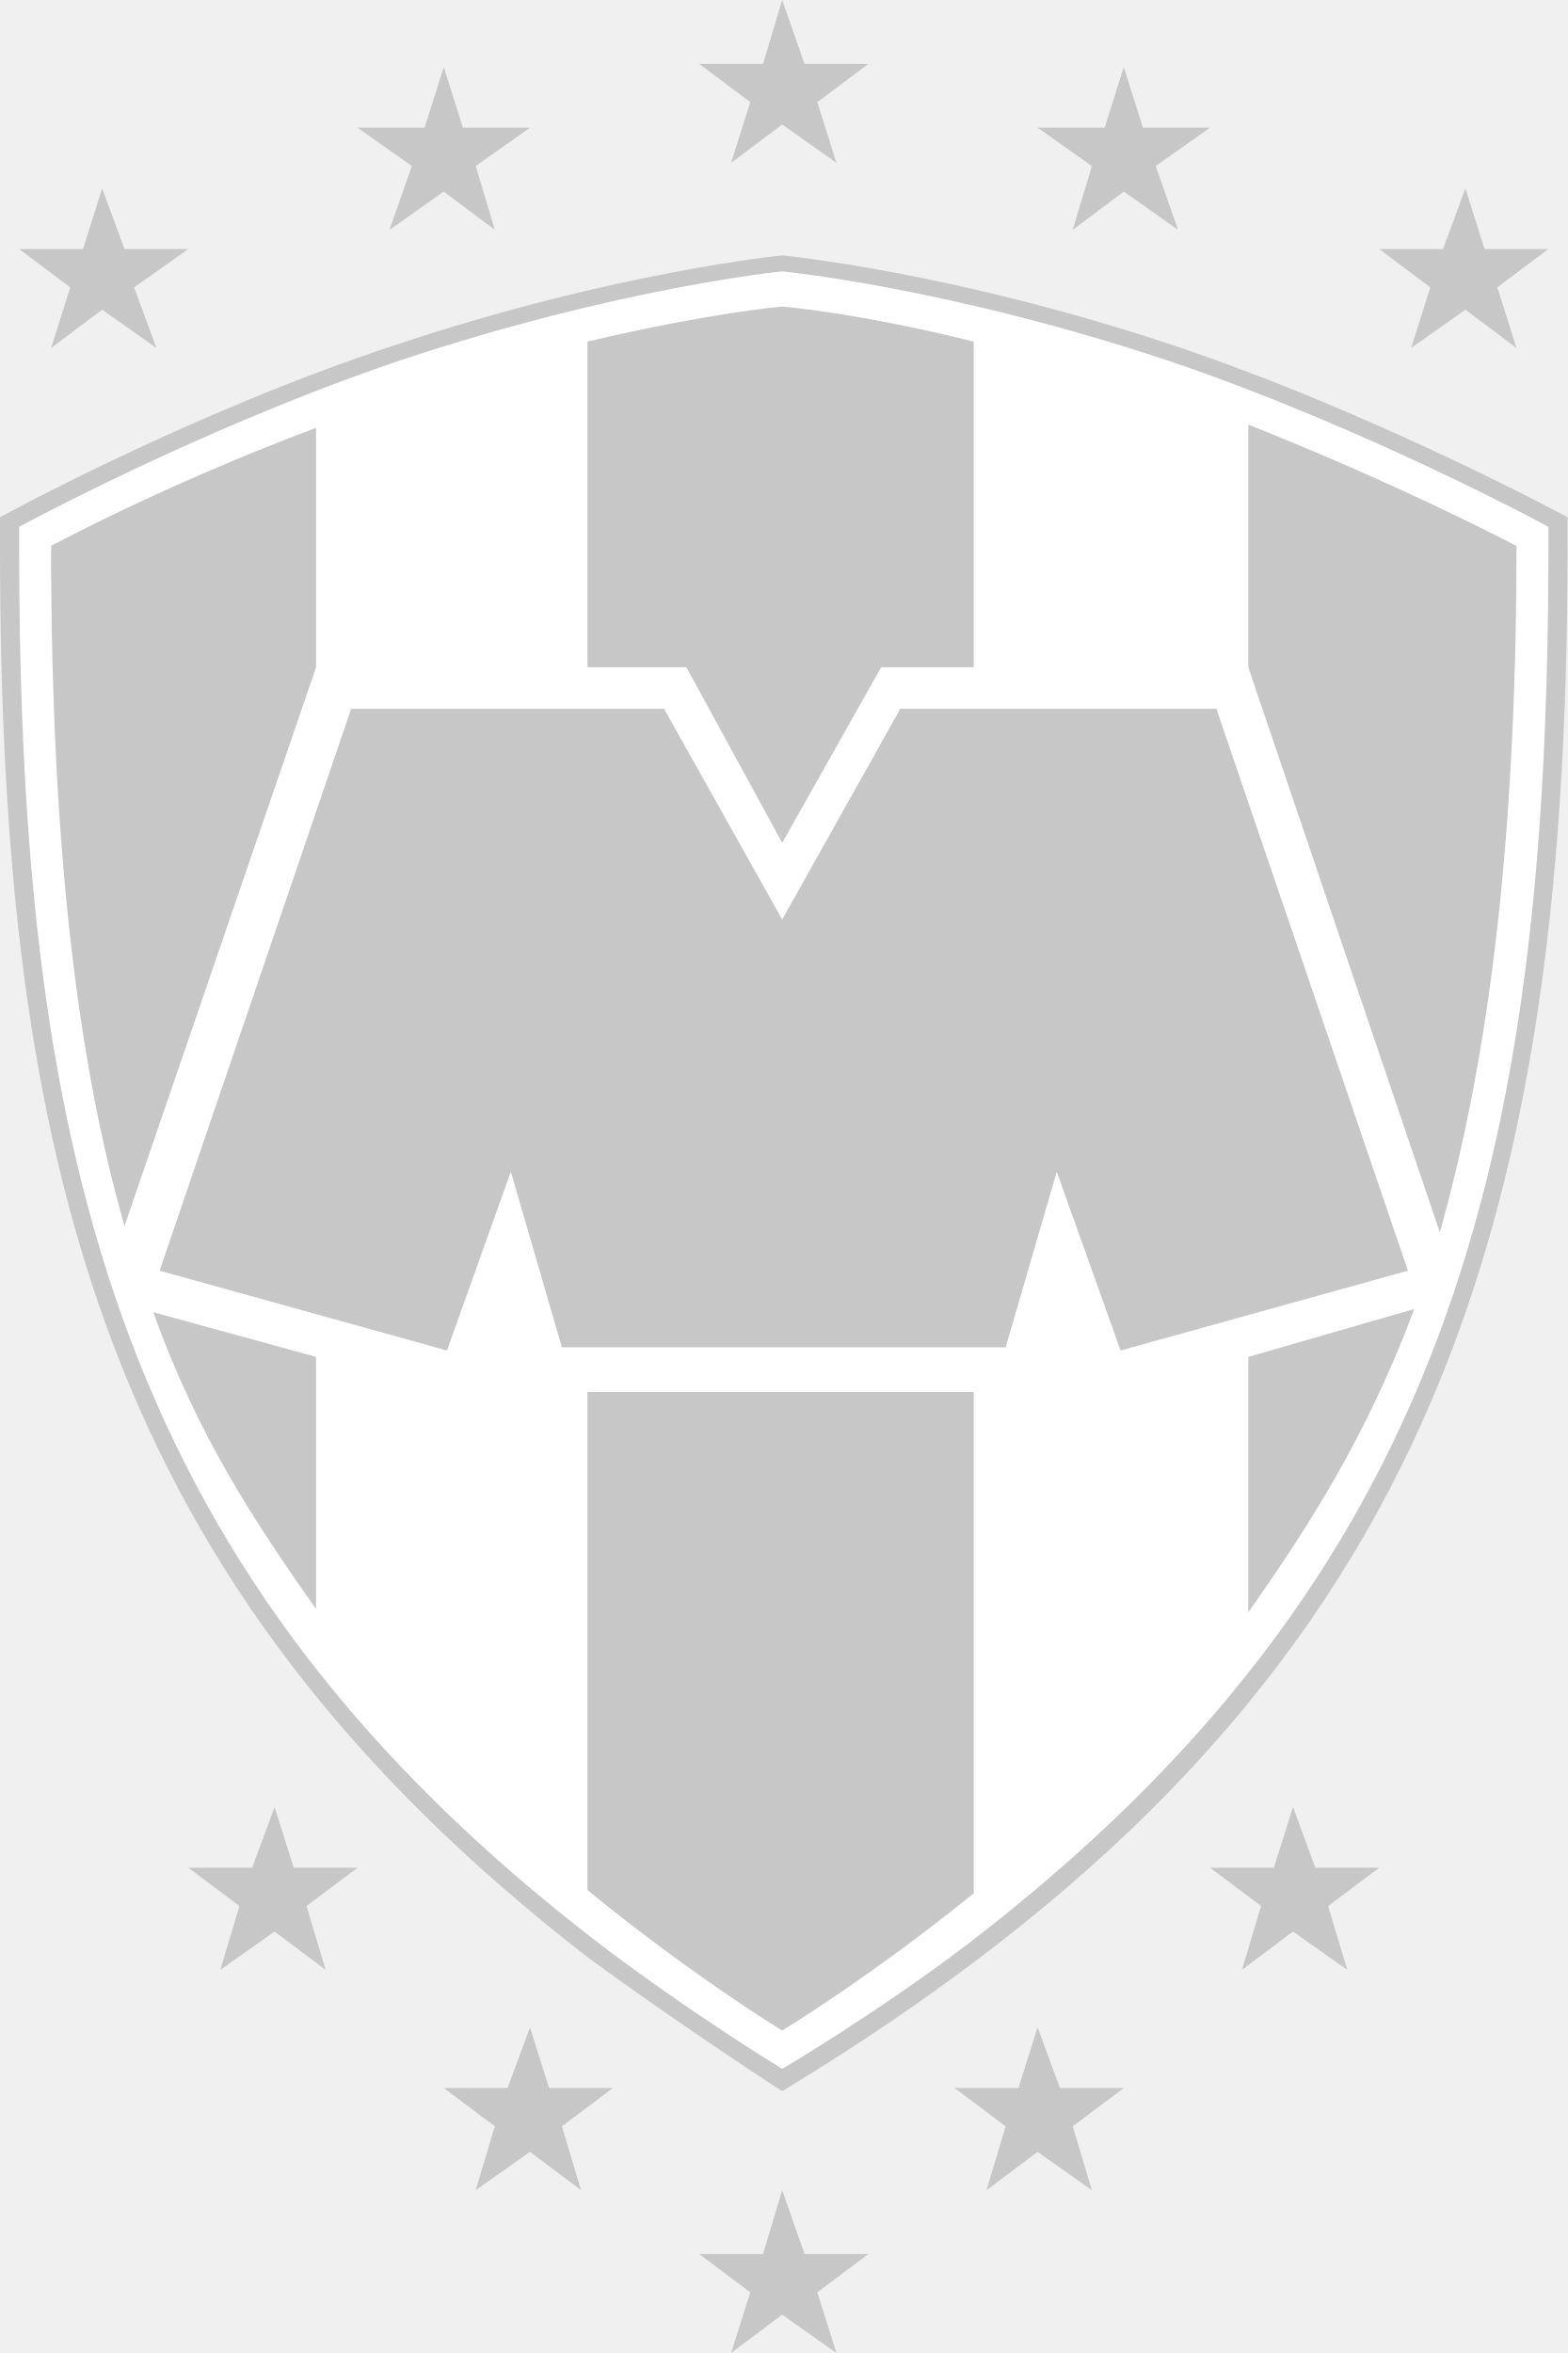
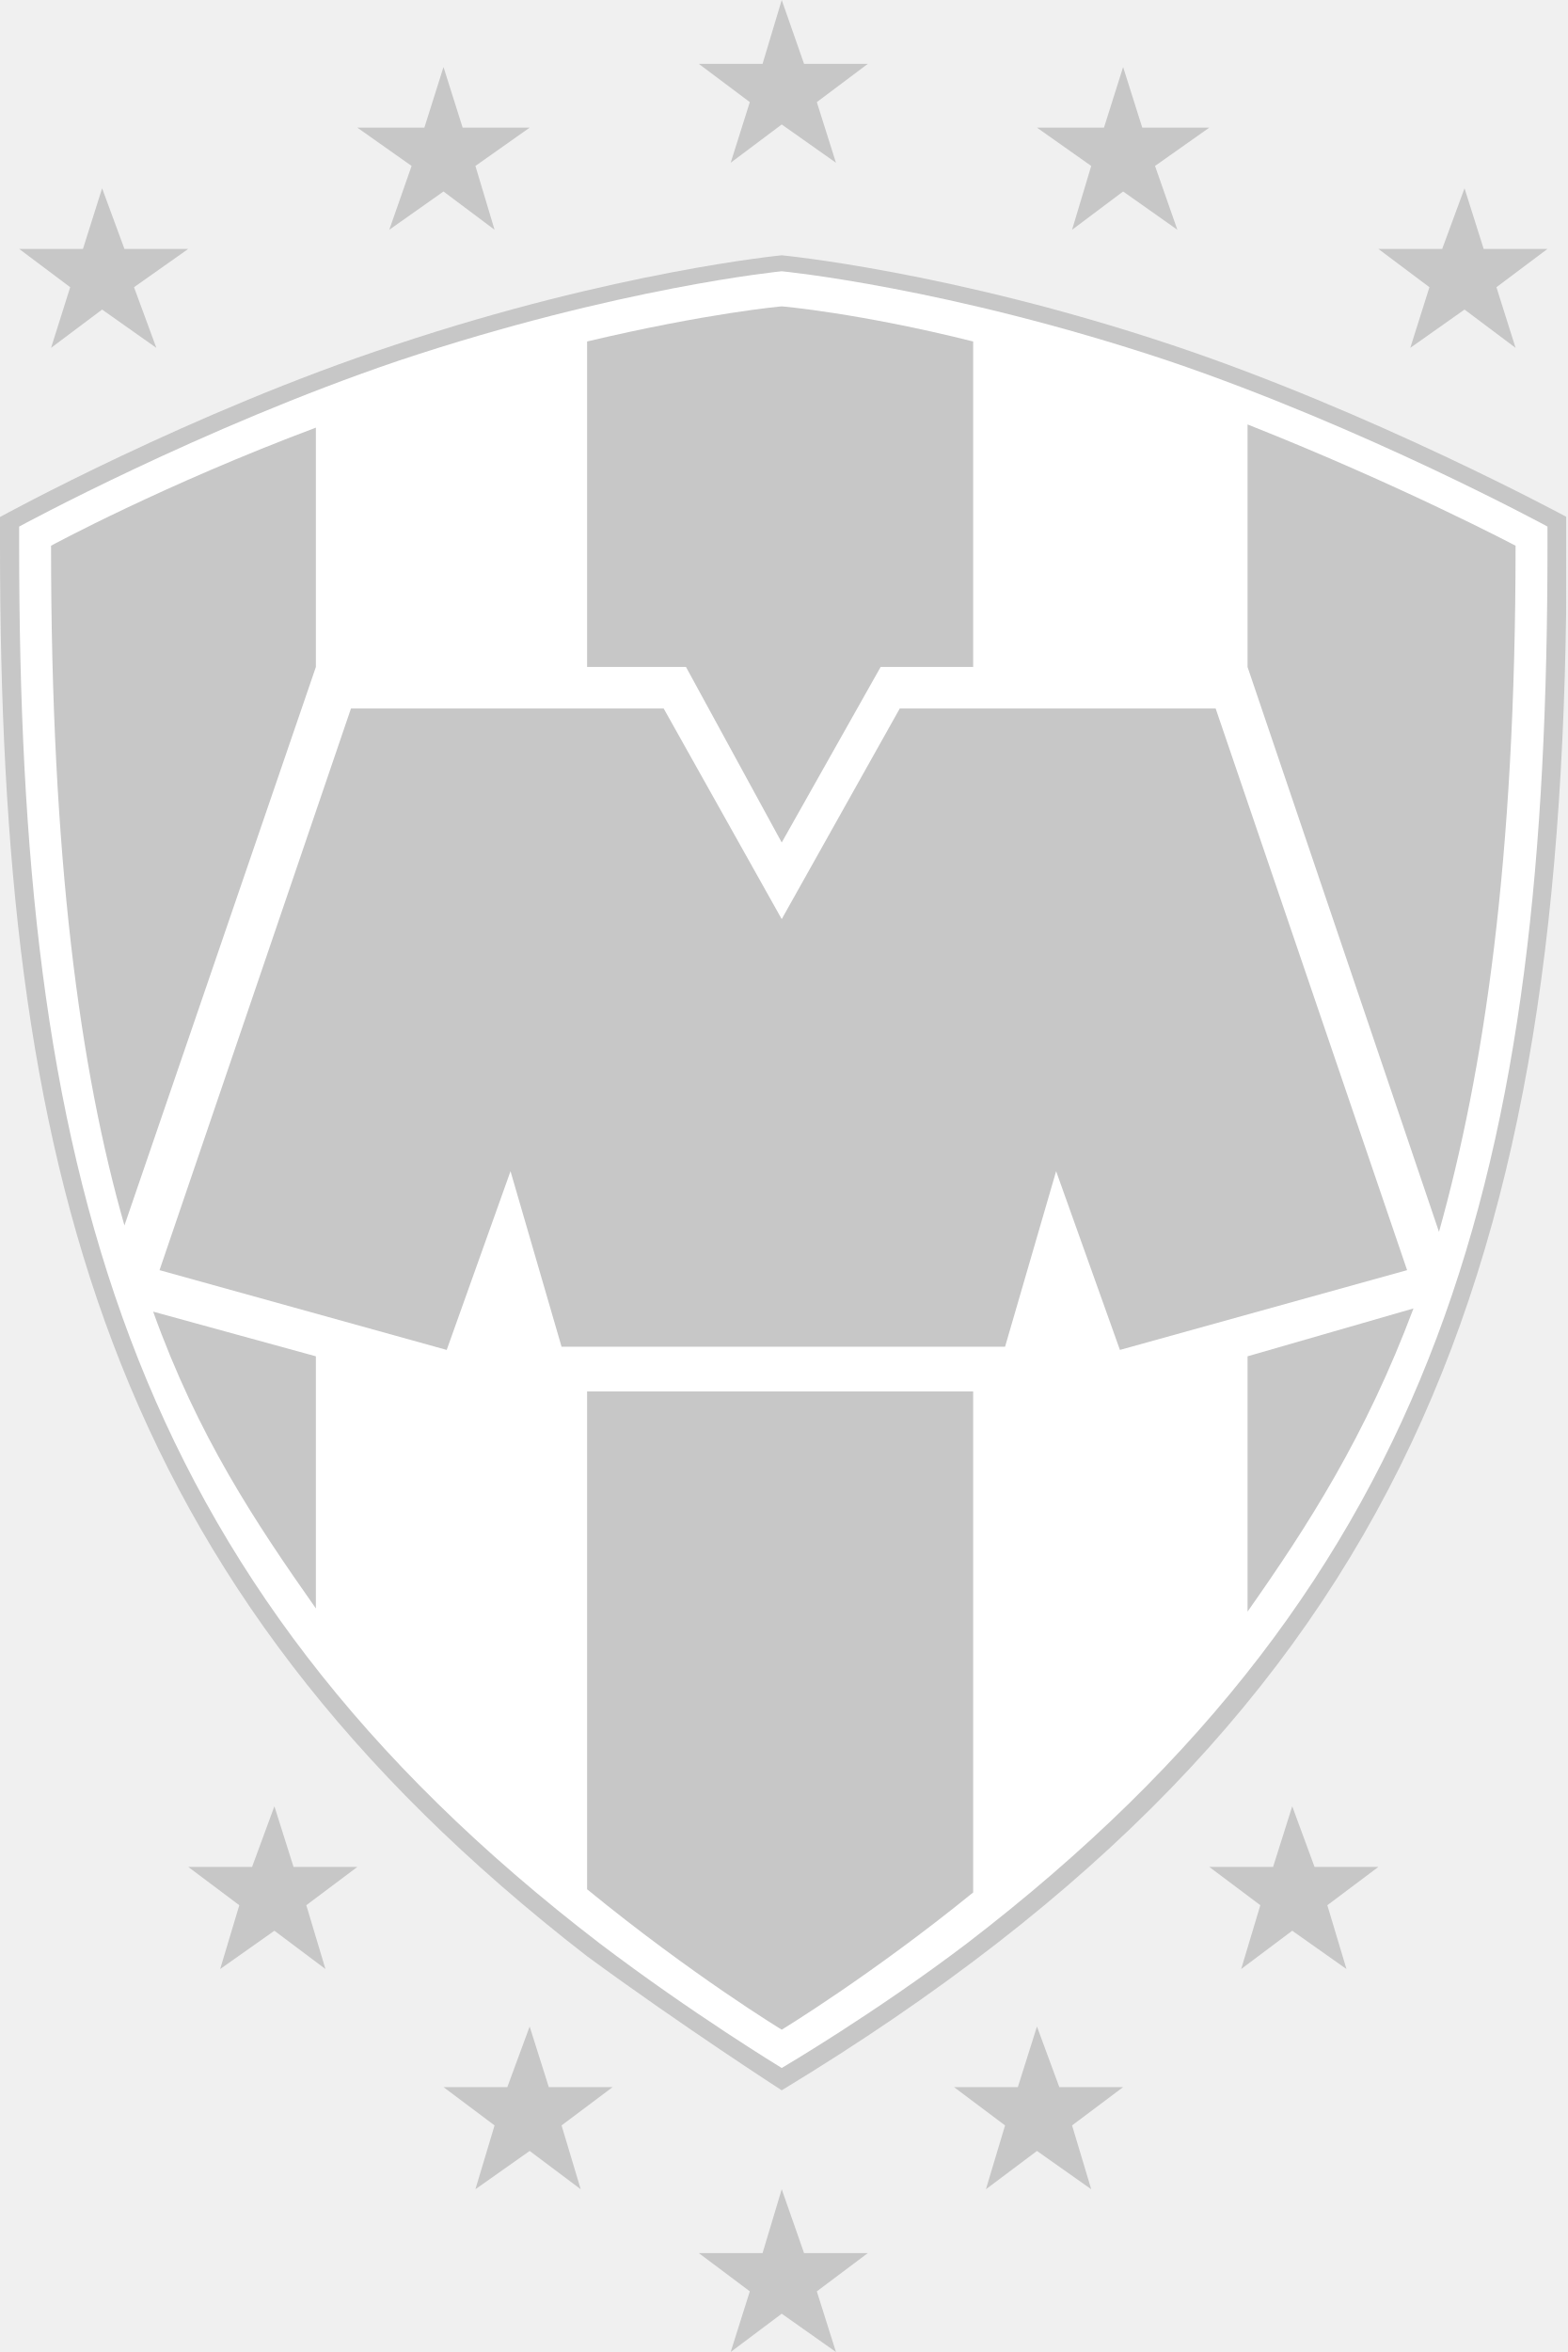
- <svg xmlns="http://www.w3.org/2000/svg" width="491" height="737" viewBox="0 0 491 737" fill="none">
-   <g clip-path="url(#clip0_157_129)">
-     <path d="M245 80C245 80 298 85 367 108C430 129 491 162 491 162V171C491 396 443 535 245 655C245 655 214 635 184 613C33 496 0 365 0 171V162C0 162 60 129 124 108C193 85 245 80 245 80Z" fill="#C7C7C7" />
-     <path d="M125 113C194 90 245 85 245 85C245 85 297 90 366 113C428 134 485 165 485 165V171C485 364 453 494 303 609C274 631 245 648 245 648C245 648 217 631 188 609C38 494 6 364 6 171V165C6 165 63 134 125 113Z" fill="white" />
-     <path d="M315 422L331 367L351 423L441 398L381 222H282L245 288L208 222H110L50 398L140 423L160 367L176 422H315Z" fill="#C7C7C7" />
-     <path d="M99 134V209L39 384C25 335 16 269 16 171C16 171 51 152 99 134ZM99 425V504C80 477 62 450 48 411L99 425ZM305 434V593C273 619 245 636 245 636C245 636 217 619 184 592V436H305V434ZM391 505V425L443 410C428 450 410 478 391 505ZM305 209H276L245 264L215 209H184V107C222 98 245 96 245 96C245 96 269 98 305 107V209ZM391 209V133C439 152 475 171 475 171C475 270 465 336 451 386L391 209Z" fill="#C7C7C7" />
-     <path d="M32 97L16 109L22 90L6 78H26L32 59L39 78H59L42 90L49 109L32 97ZM139 60L122 72L129 52L112 40H133L139 21L145 40H166L149 52L155 72L139 60ZM245 39L229 51L235 32L219 20H239L245 0L252 20H272L256 32L262 51L245 39ZM352 60L336 72L342 52L325 40H346L352 21L358 40H379L362 52L369 72L352 60ZM459 97L442 109L448 90L432 78H452L459 59L465 78H485L469 90L475 109L459 97Z" fill="#C7C7C7" />
-     <path d="M86 605L69 617L75 597L59 585H79L86 566L92 585H112L96 597L102 617L86 605ZM166 674L149 686L155 666L139 654H159L166 635L172 654H192L176 666L182 686L166 674ZM245 725L229 737L235 718L219 706H239L245 686L252 706H272L256 718L262 737L245 725ZM325 674L309 686L315 666L299 654H319L325 635L332 654H352L336 666L342 686L325 674ZM405 605L389 617L395 597L379 585H399L405 566L412 585H432L416 597L422 617L405 605Z" fill="#C7C7C7" />
+ <svg xmlns="http://www.w3.org/2000/svg" width="144" height="216" viewBox="0 0 144 216" fill="none">
+   <g clip-path="url(#clip0_285_15)">
+     <mask id="mask0_285_15" style="mask-type:luminance" maskUnits="userSpaceOnUse" x="0" y="0" width="144" height="216">
+       <path d="M143.902 0H0V216H143.902V0Z" fill="white" />
+     </mask>
+     <g mask="url(#mask0_285_15)">
+       <path d="M71.805 23.446C71.805 23.446 87.338 24.912 107.56 31.652C126.024 37.807 143.902 47.479 143.902 47.479V50.117C143.902 116.06 129.834 156.798 71.805 191.967C71.805 191.967 62.719 186.106 53.927 179.658C9.672 145.368 0 106.974 0 50.117V47.479C0 47.479 17.585 37.807 36.342 31.652C56.565 24.912 71.805 23.446 71.805 23.446Z" fill="#C7C7C7" />
+       <path d="M36.635 33.118C56.858 26.377 71.805 24.912 71.805 24.912C71.805 24.912 87.045 26.377 107.268 33.118C125.439 39.273 142.144 48.358 142.144 48.358V50.117C142.144 106.681 132.766 144.782 88.804 178.486C80.304 184.934 71.805 189.916 71.805 189.916C71.805 189.916 63.599 184.934 55.099 178.486C11.137 144.782 1.759 106.681 1.759 50.117V48.358C1.759 48.358 18.464 39.273 36.635 33.118Z" fill="white" />
+       <path d="M92.32 123.68L97.01 107.56L102.871 123.973L129.249 116.646L111.664 65.064H82.649L71.805 84.407L60.961 65.064H32.239L14.654 116.646L41.032 123.973L46.893 107.56L51.582 123.68H92.32Z" fill="#C7C7C7" />
+       <path d="M29.015 39.273V61.254L11.43 112.543C7.327 98.182 4.689 78.839 4.689 50.117C4.689 50.117 14.947 44.548 29.015 39.273ZM29.015 124.559V147.712C23.447 139.799 18.171 131.886 14.068 120.456L29.015 124.559ZM89.39 127.197V173.797C80.011 181.417 71.805 186.399 71.805 186.399C71.805 186.399 63.599 181.417 53.927 173.503V127.783H89.39V127.197ZM114.594 148.005V124.559L129.835 120.163C125.438 131.886 120.163 140.092 114.594 148.005ZM89.39 61.254H80.89L71.805 77.373L63.012 61.254H53.927V31.36C65.064 28.722 71.805 28.136 71.805 28.136C71.805 28.136 78.839 28.722 89.39 31.36V61.254ZM114.594 61.254V38.98C128.662 44.548 139.213 50.117 139.213 50.117C139.213 79.132 136.282 98.475 132.179 113.129L114.594 61.254Z" fill="#C7C7C7" />
+       <path d="M9.379 28.429L4.69 31.946L6.448 26.377L1.759 22.86H7.62L9.379 17.292L11.43 22.86H17.292L12.31 26.377L14.361 31.946L9.379 28.429ZM40.738 17.585L35.756 21.102L37.808 15.24L32.825 11.723H38.98L40.738 6.155L42.497 11.723H48.652L43.669 15.24L45.428 21.102L40.738 17.585ZM71.805 11.43L67.116 14.947L68.874 9.379L64.185 5.862H70.046L71.805 0L73.856 5.862H79.718L75.029 9.379L76.787 14.947L71.805 11.43ZM103.164 17.585L98.475 21.102L100.234 15.24L95.251 11.723H101.406L103.164 6.155L104.923 11.723H111.078L106.095 15.24L108.147 21.102L103.164 17.585ZM134.524 28.429L129.542 31.946L131.3 26.377L126.611 22.86H132.472L134.524 17.292L136.283 22.86H142.144L137.455 26.377L139.213 31.946L134.524 28.429Z" fill="#C7C7C7" />
+       <path d="M25.205 177.313L20.223 180.83L21.981 174.969L17.292 171.452H23.154L25.205 165.883L26.964 171.452H32.825L28.136 174.969L29.894 180.83L25.205 177.313ZM48.652 197.536L43.669 201.053L45.428 195.191L40.738 191.674H46.6L48.652 186.106L50.41 191.674H56.272L51.582 195.191L53.341 201.053L48.652 197.536ZM71.805 212.483L67.116 216L68.874 210.431L64.185 206.915H70.046L71.805 201.053L73.856 206.915H79.718L75.029 210.431L76.787 216L71.805 212.483ZM95.251 197.536L90.562 201.053L92.32 195.191L87.631 191.674H93.493L95.251 186.106L97.303 191.674H103.164L98.475 195.191L100.234 201.053L95.251 197.536ZM118.698 177.313L114.008 180.83L115.767 174.969L111.078 171.452H116.939L118.698 165.883L120.749 171.452H126.611L121.922 174.969L123.68 180.83L118.698 177.313Z" fill="#C7C7C7" />
+     </g>
  </g>
  <defs>
-     <clipPath id="clip0_157_129">
-       <rect width="491" height="737" fill="white" />
+     <clipPath id="clip0_285_15">
+       <rect width="143.902" height="216" fill="white" />
    </clipPath>
  </defs>
</svg>
